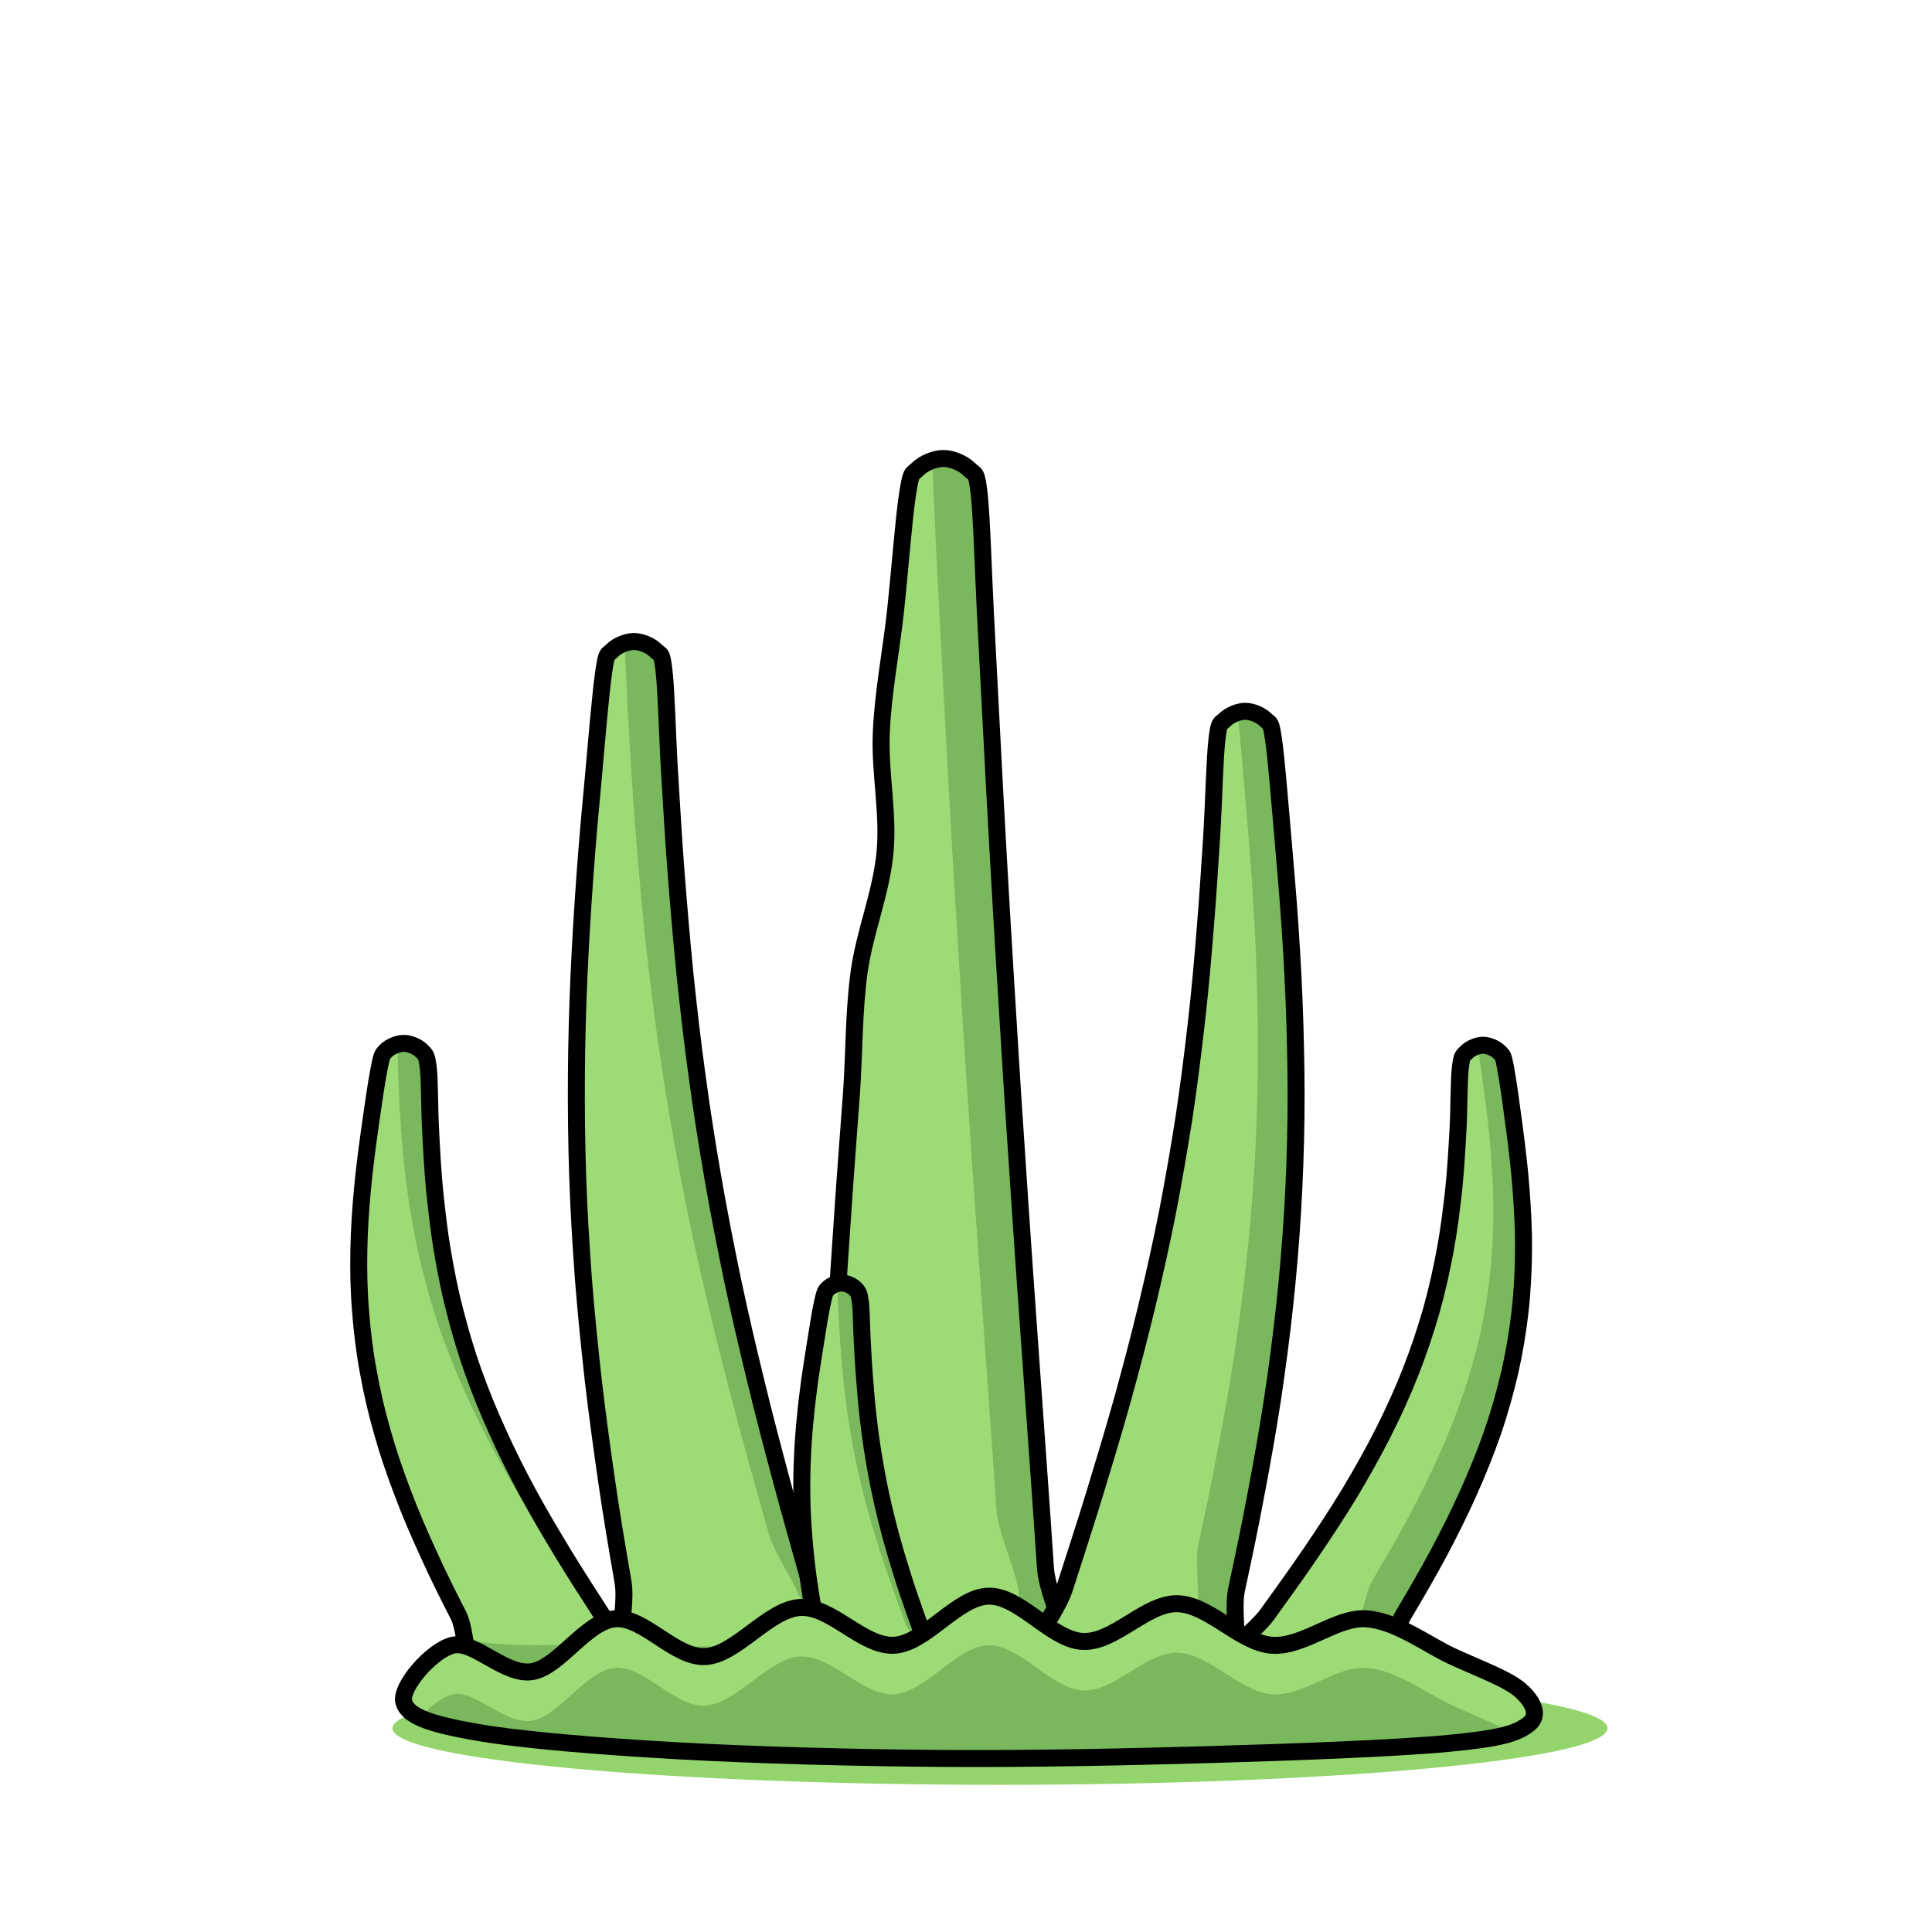
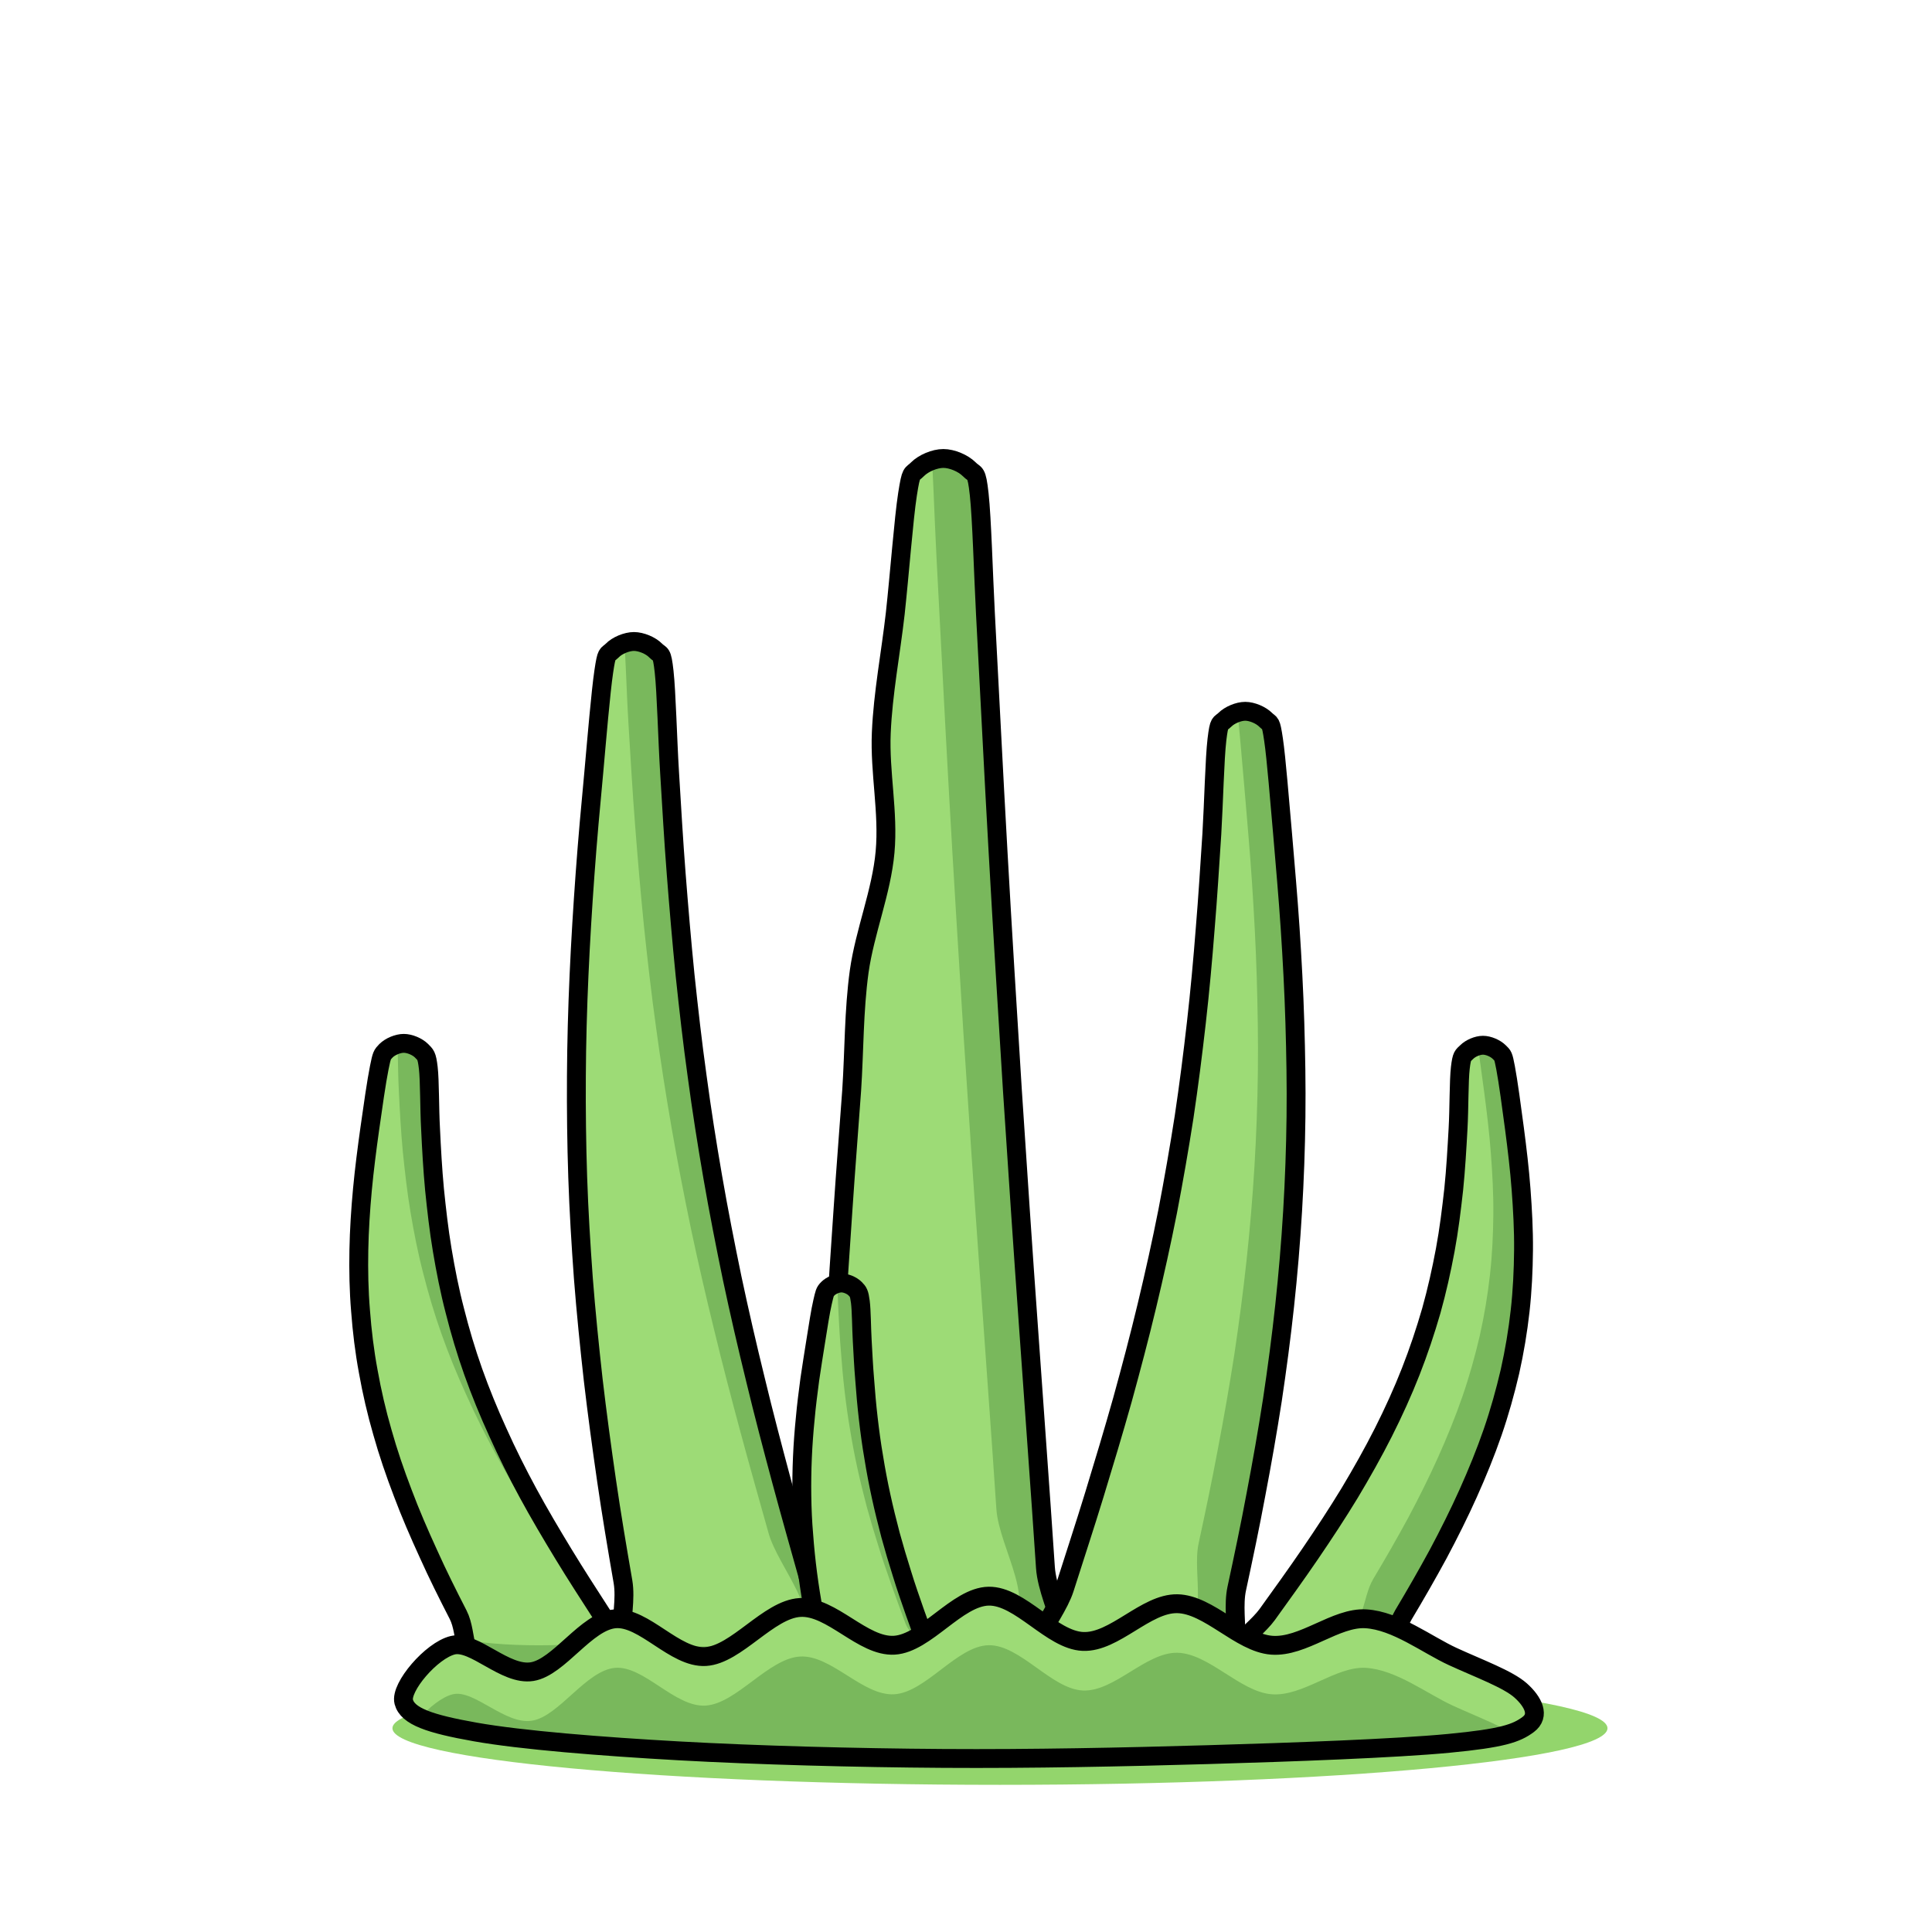
<svg xmlns="http://www.w3.org/2000/svg" width="1024" height="1024" viewBox="0 0 1024 1024">
  <defs>
    <clipPath id="gb2">
      <path d="M434.0,894.0 C413.7,883.5 435.3,851.9 436.2,830.8 C437.1,809.7 438.1,788.7 439.2,767.6 C440.3,746.5 441.5,725.5 442.7,704.4 C444.0,683.3 445.3,662.3 446.8,641.2 C448.2,620.1 449.9,599.1 451.4,578.0 C452.8,556.9 452.5,535.9 455.4,514.8 C458.4,493.7 467.2,472.7 469.1,451.6 C471.0,430.5 466.2,409.5 467.1,388.4 C468.0,367.3 472.1,346.3 474.5,325.2 C476.8,304.1 479.0,274.8 481.0,262.0 C483.0,249.2 483.2,251.9 486.3,248.7 C489.5,245.5 495.4,243.0 500.0,243.0 C504.6,243.0 510.5,245.5 513.7,248.7 C516.8,251.9 517.6,249.2 519.0,262.0 C520.4,274.8 521.2,304.1 522.3,325.2 C523.4,346.3 524.5,367.3 525.6,388.4 C526.7,409.5 527.8,430.5 529.0,451.6 C530.2,472.7 531.4,493.7 532.7,514.8 C534.0,535.9 535.3,556.9 536.6,578.0 C538.0,599.1 539.4,620.1 540.8,641.2 C542.2,662.3 543.7,683.3 545.2,704.4 C546.7,725.5 548.2,746.5 549.7,767.6 C551.2,788.7 552.7,809.7 554.1,830.8 C555.5,851.9 578.0,883.5 558.0,894.0 C538.0,904.5 454.3,904.5 434.0,894.0 Z" />
    </clipPath>
    <clipPath id="gb1">
      <path d="M340.0,892.0 C321.0,883.1 333.2,856.3 330.2,838.4 C327.1,820.5 324.1,802.7 321.5,784.8 C318.9,766.9 316.5,749.1 314.4,731.2 C312.4,713.3 310.6,695.5 309.2,677.6 C307.9,659.7 306.8,641.9 306.2,624.0 C305.6,606.1 305.4,588.3 305.5,570.4 C305.6,552.5 306.1,534.7 306.9,516.8 C307.7,498.9 308.8,481.1 310.1,463.2 C311.4,445.3 313.0,427.5 314.7,409.6 C316.3,391.7 318.4,366.8 320.0,356.0 C321.6,345.2 321.8,347.5 324.5,344.8 C327.1,342.1 332.2,340.0 336.0,340.0 C339.8,340.0 344.9,342.1 347.5,344.8 C350.2,347.5 350.8,345.2 352.0,356.0 C353.2,366.8 353.8,391.7 354.9,409.6 C356.0,427.5 357.0,445.3 358.4,463.2 C359.8,481.1 361.3,498.9 363.1,516.8 C365.0,534.7 367.0,552.5 369.5,570.4 C371.9,588.3 374.7,606.1 377.8,624.0 C380.9,641.9 384.4,659.7 388.1,677.6 C391.9,695.5 396.0,713.3 400.4,731.2 C404.7,749.1 409.4,766.9 414.2,784.8 C419.0,802.7 424.1,820.5 429.1,838.4 C434.0,856.3 458.8,883.1 444.0,892.0 C429.2,900.9 359.0,900.9 340.0,892.0 Z" />
    </clipPath>
    <clipPath id="gb3">
      <path d="M548.0,892.0 C534.7,883.7 558.8,858.7 564.2,842.0 C569.5,825.3 575.0,808.7 580.1,792.0 C585.2,775.3 590.2,758.7 594.9,742.0 C599.5,725.3 603.9,708.7 607.9,692.0 C611.9,675.3 615.6,658.7 618.9,642.0 C622.1,625.3 625.0,608.7 627.6,592.0 C630.1,575.3 632.2,558.7 634.1,542.0 C636.0,525.3 637.5,508.7 638.8,492.0 C640.2,475.3 641.2,458.7 642.3,442.0 C643.3,425.3 643.8,402.1 645.0,392.0 C646.2,381.9 646.7,384.0 649.2,381.5 C651.7,379.0 656.4,377.0 660.0,377.0 C663.6,377.0 668.3,379.0 670.8,381.5 C673.3,384.0 673.5,381.9 675.0,392.0 C676.5,402.1 678.3,425.3 679.8,442.0 C681.2,458.7 682.7,475.3 683.8,492.0 C684.9,508.7 685.8,525.3 686.3,542.0 C686.8,558.7 687.1,575.3 686.9,592.0 C686.7,608.7 686.1,625.3 685.1,642.0 C684.1,658.7 682.7,675.3 680.9,692.0 C679.1,708.7 676.9,725.3 674.4,742.0 C671.8,758.7 668.9,775.3 665.7,792.0 C662.6,808.7 659.1,825.3 655.5,842.0 C651.9,858.7 661.9,883.7 644.0,892.0 C626.1,900.3 561.3,900.3 548.0,892.0 Z" />
    </clipPath>
    <clipPath id="gb0">
      <path d="M260.0,888.0 C243.8,882.6 248.3,866.5 242.8,855.8 C237.3,845.1 231.9,834.3 227.1,823.6 C222.2,812.9 217.5,802.1 213.5,791.4 C209.4,780.7 205.7,769.9 202.7,759.2 C199.6,748.5 197.1,737.7 195.2,727.0 C193.2,716.3 191.9,705.5 191.1,694.8 C190.2,684.1 190.0,673.3 190.2,662.6 C190.4,651.9 191.1,641.1 192.1,630.4 C193.1,619.7 194.5,608.9 196.0,598.2 C197.5,587.5 199.6,572.9 201.0,566.0 C202.4,559.1 202.5,559.1 204.6,556.9 C206.8,554.7 210.9,553.0 214.0,553.0 C217.1,553.0 221.2,554.7 223.4,556.9 C225.5,559.1 226.2,559.1 227.0,566.0 C227.8,572.9 227.6,587.5 228.2,598.2 C228.7,608.9 229.3,619.7 230.3,630.4 C231.4,641.1 232.6,651.9 234.4,662.6 C236.2,673.3 238.3,684.1 241.1,694.8 C243.8,705.5 247.0,716.3 250.8,727.0 C254.6,737.7 259.0,748.5 263.9,759.2 C268.7,769.9 274.1,780.7 279.9,791.4 C285.7,802.1 292.1,812.9 298.6,823.6 C305.1,834.3 312.1,845.1 319.0,855.8 C325.9,866.5 349.8,882.6 340.0,888.0 C330.2,893.4 276.2,893.4 260.0,888.0 Z" />
    </clipPath>
    <clipPath id="gb4">
      <path d="M648.0,888.0 C639.3,882.6 663.8,866.5 671.6,855.8 C679.3,845.1 687.1,834.3 694.4,823.6 C701.7,812.9 708.8,802.1 715.3,791.4 C721.7,780.7 727.8,769.9 733.2,759.2 C738.6,748.5 743.5,737.7 747.7,727.0 C751.9,716.3 755.5,705.5 758.6,694.8 C761.6,684.1 764.0,673.3 766.0,662.6 C768.0,651.9 769.3,641.1 770.5,630.4 C771.6,619.7 772.2,608.9 772.8,598.2 C773.4,587.5 773.2,572.8 774.0,566.0 C774.8,559.2 775.4,559.6 777.4,557.6 C779.4,555.6 783.1,554.0 786.0,554.0 C788.9,554.0 792.6,555.6 794.6,557.6 C796.6,559.6 796.7,559.2 798.0,566.0 C799.3,572.8 801.3,587.5 802.7,598.2 C804.1,608.9 805.4,619.7 806.2,630.4 C807.0,641.1 807.6,651.9 807.5,662.6 C807.4,673.3 806.9,684.1 805.7,694.8 C804.5,705.5 802.7,716.3 800.3,727.0 C797.8,737.7 794.8,748.5 791.1,759.2 C787.4,769.9 783.0,780.7 778.2,791.4 C773.4,802.1 768.0,812.9 762.3,823.6 C756.5,834.3 750.3,845.1 743.9,855.8 C737.5,866.5 740.0,882.6 724.0,888.0 C708.0,893.4 656.7,893.4 648.0,888.0 Z" />
    </clipPath>
    <clipPath id="gb5">
      <path d="M440.0,896.0 C429.2,892.6 436.8,882.3 435.3,875.4 C433.9,868.5 432.5,861.7 431.3,854.8 C430.1,847.9 429.0,841.1 428.1,834.2 C427.2,827.3 426.5,820.5 426.0,813.6 C425.4,806.7 425.1,799.9 425.0,793.0 C424.9,786.1 425.0,779.3 425.3,772.4 C425.6,765.5 426.1,758.7 426.8,751.8 C427.4,744.9 428.3,738.1 429.2,731.2 C430.2,724.3 431.3,717.5 432.4,710.6 C433.5,703.7 434.9,694.6 436.0,690.0 C437.1,685.4 437.1,684.7 438.8,683.0 C440.5,681.3 443.6,680.0 446.0,680.0 C448.4,680.0 451.5,681.3 453.2,683.0 C454.9,684.7 455.4,685.4 456.0,690.0 C456.6,694.6 456.6,703.7 457.0,710.6 C457.4,717.5 457.7,724.3 458.3,731.2 C458.8,738.1 459.4,744.9 460.2,751.8 C461.0,758.7 461.9,765.5 463.1,772.4 C464.2,779.3 465.5,786.1 467.0,793.0 C468.5,799.9 470.2,806.7 472.0,813.6 C473.9,820.5 475.9,827.3 478.1,834.2 C480.2,841.1 482.6,847.9 485.0,854.8 C487.4,861.7 490.0,868.5 492.5,875.4 C495.0,882.3 508.7,892.6 500.0,896.0 C491.3,899.4 450.8,899.4 440.0,896.0 Z" />
    </clipPath>
    <clipPath id="gm">
      <path d="M214.0,902.0 C212.0,894.3 228.7,874.7 240.0,872.0 C251.3,869.3 267.7,888.3 282.0,886.0 C296.3,883.7 310.7,859.3 326.0,858.0 C341.3,856.7 357.7,879.0 374.0,878.0 C390.3,877.0 407.3,853.0 424.0,852.0 C440.7,851.0 457.3,873.0 474.0,872.0 C490.7,871.0 507.3,846.3 524.0,846.0 C540.7,845.7 557.3,869.3 574.0,870.0 C590.7,870.7 607.3,849.7 624.0,850.0 C640.7,850.3 657.3,870.7 674.0,872.0 C690.7,873.3 708.0,857.0 724.0,858.0 C740.0,859.0 756.3,871.7 770.0,878.0 C783.7,884.3 799.3,890.0 806.0,896.0 C812.7,902.0 816.3,909.3 810.0,914.0 C803.7,918.7 796.3,921.3 768.0,924.0 C739.7,926.7 684.7,928.7 640.0,930.0 C595.3,931.3 546.7,932.3 500.0,932.0 C453.3,931.7 401.3,930.3 360.0,928.0 C318.7,925.7 276.3,922.3 252.0,918.0 C227.7,913.7 216.0,909.7 214.0,902.0 Z" />
    </clipPath>
  </defs>
  <ellipse cx="530" cy="916" rx="322" ry="30" fill="#93d56c" />
  <path d="M434.0,894.0 C413.7,883.5 435.3,851.9 436.2,830.8 C437.1,809.7 438.1,788.7 439.2,767.6 C440.3,746.5 441.5,725.5 442.7,704.4 C444.0,683.3 445.3,662.3 446.8,641.2 C448.2,620.1 449.9,599.1 451.4,578.0 C452.8,556.9 452.5,535.9 455.4,514.8 C458.4,493.7 467.2,472.7 469.1,451.6 C471.0,430.5 466.2,409.5 467.1,388.4 C468.0,367.3 472.1,346.3 474.5,325.2 C476.8,304.1 479.0,274.8 481.0,262.0 C483.0,249.2 483.2,251.9 486.3,248.7 C489.5,245.5 495.4,243.0 500.0,243.0 C504.6,243.0 510.5,245.5 513.7,248.7 C516.8,251.9 517.6,249.2 519.0,262.0 C520.4,274.8 521.2,304.1 522.3,325.2 C523.4,346.3 524.5,367.3 525.6,388.4 C526.7,409.5 527.8,430.5 529.0,451.6 C530.2,472.7 531.4,493.7 532.7,514.8 C534.0,535.9 535.3,556.9 536.6,578.0 C538.0,599.1 539.4,620.1 540.8,641.2 C542.2,662.3 543.7,683.3 545.2,704.4 C546.7,725.5 548.2,746.5 549.7,767.6 C551.2,788.7 552.7,809.7 554.1,830.8 C555.5,851.9 578.0,883.5 558.0,894.0 C538.0,904.5 454.3,904.5 434.0,894.0 Z" fill="#79b85c" />
  <g clip-path="url(#gb2)">
    <path d="M434.0,894.0 C413.7,883.5 435.3,851.9 436.2,830.8 C437.1,809.7 438.1,788.7 439.2,767.6 C440.3,746.5 441.5,725.5 442.7,704.4 C444.0,683.3 445.3,662.3 446.8,641.2 C448.2,620.1 449.9,599.1 451.4,578.0 C452.8,556.9 452.5,535.9 455.4,514.8 C458.4,493.7 467.2,472.7 469.1,451.6 C471.0,430.5 466.2,409.5 467.1,388.4 C468.0,367.3 472.1,346.3 474.5,325.2 C476.8,304.1 479.0,274.8 481.0,262.0 C483.0,249.2 483.2,251.9 486.3,248.7 C489.5,245.5 495.4,243.0 500.0,243.0 C504.6,243.0 510.5,245.5 513.7,248.7 C516.8,251.9 517.6,249.2 519.0,262.0 C520.4,274.8 521.2,304.1 522.3,325.2 C523.4,346.3 524.5,367.3 525.6,388.4 C526.7,409.5 527.8,430.5 529.0,451.6 C530.2,472.7 531.4,493.7 532.7,514.8 C534.0,535.9 535.3,556.9 536.6,578.0 C538.0,599.1 539.4,620.1 540.8,641.2 C542.2,662.3 543.7,683.3 545.2,704.4 C546.7,725.5 548.2,746.5 549.7,767.6 C551.2,788.7 552.7,809.7 554.1,830.8 C555.5,851.9 578.0,883.5 558.0,894.0 C538.0,904.5 454.3,904.5 434.0,894.0 Z" fill="#9ddb76" transform="translate(-26.0,-31.0)" />
  </g>
-   <path d="M434.0,894.0 C413.7,883.5 435.3,851.9 436.2,830.8 C437.1,809.7 438.1,788.7 439.2,767.6 C440.3,746.5 441.5,725.5 442.7,704.4 C444.0,683.3 445.3,662.3 446.8,641.2 C448.2,620.1 449.9,599.1 451.4,578.0 C452.8,556.9 452.5,535.9 455.4,514.8 C458.4,493.7 467.2,472.7 469.1,451.6 C471.0,430.5 466.2,409.5 467.1,388.4 C468.0,367.3 472.1,346.3 474.5,325.2 C476.8,304.1 479.0,274.8 481.0,262.0 C483.0,249.2 483.2,251.9 486.3,248.7 C489.5,245.5 495.4,243.0 500.0,243.0 C504.6,243.0 510.5,245.5 513.7,248.7 C516.8,251.9 517.6,249.2 519.0,262.0 C520.4,274.8 521.2,304.1 522.3,325.2 C523.4,346.3 524.5,367.3 525.6,388.4 C526.7,409.5 527.8,430.5 529.0,451.6 C530.2,472.7 531.4,493.7 532.7,514.8 C534.0,535.9 535.3,556.9 536.6,578.0 C538.0,599.1 539.4,620.1 540.8,641.2 C542.2,662.3 543.7,683.3 545.2,704.4 C546.7,725.5 548.2,746.5 549.7,767.6 C551.2,788.7 552.7,809.7 554.1,830.8 C555.5,851.9 578.0,883.5 558.0,894.0 C538.0,904.5 454.3,904.5 434.0,894.0 Z" fill="none" stroke="#000000" stroke-width="9" stroke-linejoin="round" stroke-linecap="round" />
+   <path d="M434.0,894.0 C413.7,883.5 435.3,851.9 436.2,830.8 C437.1,809.7 438.1,788.7 439.2,767.6 C440.3,746.5 441.5,725.5 442.7,704.4 C444.0,683.3 445.3,662.3 446.8,641.2 C448.2,620.1 449.9,599.1 451.4,578.0 C452.8,556.9 452.5,535.9 455.4,514.8 C458.4,493.7 467.2,472.7 469.1,451.6 C471.0,430.5 466.2,409.5 467.1,388.4 C468.0,367.3 472.1,346.3 474.5,325.2 C476.8,304.1 479.0,274.8 481.0,262.0 C483.0,249.2 483.2,251.9 486.3,248.7 C489.5,245.5 495.4,243.0 500.0,243.0 C504.6,243.0 510.5,245.5 513.7,248.7 C516.8,251.9 517.6,249.2 519.0,262.0 C520.4,274.8 521.2,304.1 522.3,325.2 C523.4,346.3 524.5,367.3 525.6,388.4 C526.7,409.5 527.8,430.5 529.0,451.6 C530.2,472.7 531.4,493.7 532.7,514.8 C534.0,535.9 535.3,556.9 536.6,578.0 C538.0,599.1 539.4,620.1 540.8,641.2 C542.2,662.3 543.7,683.3 545.2,704.4 C546.7,725.5 548.2,746.5 549.7,767.6 C551.2,788.7 552.7,809.7 554.1,830.8 C555.5,851.9 578.0,883.5 558.0,894.0 C538.0,904.5 454.3,904.5 434.0,894.0 Z" fill="none" stroke="#000000" stroke-width="10" stroke-linejoin="round" stroke-linecap="round" />
  <path d="M340.0,892.0 C321.0,883.1 333.2,856.3 330.2,838.4 C327.1,820.5 324.1,802.7 321.5,784.8 C318.9,766.9 316.5,749.1 314.4,731.2 C312.4,713.3 310.6,695.5 309.2,677.6 C307.9,659.7 306.8,641.9 306.2,624.0 C305.6,606.1 305.4,588.3 305.5,570.4 C305.6,552.5 306.1,534.7 306.9,516.8 C307.7,498.9 308.8,481.1 310.1,463.2 C311.4,445.3 313.0,427.5 314.7,409.6 C316.3,391.7 318.4,366.8 320.0,356.0 C321.6,345.2 321.8,347.5 324.5,344.8 C327.1,342.1 332.2,340.0 336.0,340.0 C339.8,340.0 344.9,342.1 347.5,344.8 C350.2,347.5 350.8,345.2 352.0,356.0 C353.2,366.8 353.8,391.7 354.9,409.6 C356.0,427.5 357.0,445.3 358.4,463.2 C359.8,481.1 361.3,498.9 363.1,516.8 C365.0,534.7 367.0,552.5 369.5,570.4 C371.9,588.3 374.7,606.1 377.8,624.0 C380.9,641.9 384.4,659.7 388.1,677.6 C391.9,695.5 396.0,713.3 400.4,731.2 C404.7,749.1 409.4,766.9 414.2,784.8 C419.0,802.7 424.1,820.5 429.1,838.4 C434.0,856.3 458.8,883.1 444.0,892.0 C429.2,900.9 359.0,900.9 340.0,892.0 Z" fill="#79b85c" />
  <g clip-path="url(#gb1)">
    <path d="M340.0,892.0 C321.0,883.1 333.2,856.3 330.2,838.4 C327.1,820.5 324.1,802.7 321.5,784.8 C318.9,766.9 316.5,749.1 314.4,731.2 C312.4,713.3 310.6,695.5 309.2,677.6 C307.9,659.7 306.8,641.9 306.2,624.0 C305.6,606.1 305.4,588.3 305.5,570.4 C305.6,552.5 306.1,534.7 306.9,516.8 C307.7,498.9 308.8,481.1 310.1,463.2 C311.4,445.3 313.0,427.5 314.7,409.6 C316.3,391.7 318.4,366.8 320.0,356.0 C321.6,345.2 321.8,347.5 324.5,344.8 C327.1,342.1 332.2,340.0 336.0,340.0 C339.8,340.0 344.9,342.1 347.5,344.8 C350.2,347.5 350.8,345.2 352.0,356.0 C353.2,366.8 353.8,391.7 354.9,409.6 C356.0,427.5 357.0,445.3 358.4,463.2 C359.8,481.1 361.3,498.9 363.1,516.8 C365.0,534.7 367.0,552.5 369.5,570.4 C371.9,588.3 374.7,606.1 377.8,624.0 C380.9,641.9 384.4,659.7 388.1,677.6 C391.9,695.5 396.0,713.3 400.4,731.2 C404.7,749.1 409.4,766.9 414.2,784.8 C419.0,802.7 424.1,820.5 429.1,838.4 C434.0,856.3 458.8,883.1 444.0,892.0 C429.2,900.9 359.0,900.9 340.0,892.0 Z" fill="#9ddb76" transform="translate(-21.8,-26.0)" />
  </g>
-   <path d="M340.0,892.0 C321.0,883.1 333.2,856.3 330.2,838.4 C327.1,820.5 324.1,802.7 321.5,784.8 C318.9,766.9 316.5,749.1 314.4,731.2 C312.4,713.3 310.6,695.5 309.2,677.6 C307.9,659.7 306.8,641.9 306.2,624.0 C305.6,606.1 305.4,588.3 305.5,570.4 C305.6,552.5 306.1,534.7 306.9,516.8 C307.7,498.9 308.8,481.1 310.1,463.2 C311.4,445.3 313.0,427.5 314.7,409.6 C316.3,391.7 318.4,366.8 320.0,356.0 C321.6,345.2 321.8,347.5 324.5,344.8 C327.1,342.1 332.2,340.0 336.0,340.0 C339.8,340.0 344.9,342.1 347.5,344.8 C350.2,347.5 350.8,345.2 352.0,356.0 C353.2,366.8 353.8,391.7 354.9,409.6 C356.0,427.5 357.0,445.3 358.4,463.2 C359.8,481.1 361.3,498.9 363.1,516.8 C365.0,534.7 367.0,552.5 369.5,570.4 C371.9,588.3 374.7,606.1 377.8,624.0 C380.9,641.9 384.4,659.7 388.1,677.6 C391.9,695.5 396.0,713.3 400.4,731.2 C404.7,749.1 409.4,766.9 414.2,784.8 C419.0,802.7 424.1,820.5 429.1,838.4 C434.0,856.3 458.8,883.1 444.0,892.0 C429.2,900.9 359.0,900.9 340.0,892.0 Z" fill="none" stroke="#000000" stroke-width="9" stroke-linejoin="round" stroke-linecap="round" />
+   <path d="M340.0,892.0 C321.0,883.1 333.2,856.3 330.2,838.4 C327.1,820.5 324.1,802.7 321.5,784.8 C318.9,766.9 316.5,749.1 314.4,731.2 C312.4,713.3 310.6,695.5 309.2,677.6 C307.9,659.7 306.8,641.9 306.2,624.0 C305.6,606.1 305.4,588.3 305.5,570.4 C305.6,552.5 306.1,534.7 306.9,516.8 C307.7,498.9 308.8,481.1 310.1,463.2 C311.4,445.3 313.0,427.5 314.7,409.6 C316.3,391.7 318.4,366.8 320.0,356.0 C321.6,345.2 321.8,347.5 324.5,344.8 C327.1,342.1 332.2,340.0 336.0,340.0 C339.8,340.0 344.9,342.1 347.5,344.8 C350.2,347.5 350.8,345.2 352.0,356.0 C353.2,366.8 353.8,391.7 354.9,409.6 C356.0,427.5 357.0,445.3 358.4,463.2 C359.8,481.1 361.3,498.9 363.1,516.8 C365.0,534.7 367.0,552.5 369.5,570.4 C371.9,588.3 374.7,606.1 377.8,624.0 C380.9,641.9 384.4,659.7 388.1,677.6 C391.9,695.5 396.0,713.3 400.4,731.2 C404.7,749.1 409.4,766.9 414.2,784.8 C419.0,802.7 424.1,820.5 429.1,838.4 C434.0,856.3 458.8,883.1 444.0,892.0 C429.2,900.9 359.0,900.9 340.0,892.0 Z" fill="none" stroke="#000000" stroke-width="10" stroke-linejoin="round" stroke-linecap="round" />
  <path d="M548.0,892.0 C534.7,883.7 558.8,858.7 564.2,842.0 C569.5,825.3 575.0,808.7 580.1,792.0 C585.2,775.3 590.2,758.7 594.9,742.0 C599.5,725.3 603.9,708.7 607.9,692.0 C611.9,675.3 615.6,658.7 618.9,642.0 C622.1,625.3 625.0,608.7 627.6,592.0 C630.1,575.3 632.2,558.7 634.1,542.0 C636.0,525.3 637.5,508.7 638.8,492.0 C640.2,475.3 641.2,458.7 642.3,442.0 C643.3,425.3 643.8,402.1 645.0,392.0 C646.2,381.9 646.7,384.0 649.2,381.5 C651.7,379.0 656.4,377.0 660.0,377.0 C663.6,377.0 668.3,379.0 670.8,381.5 C673.3,384.0 673.5,381.9 675.0,392.0 C676.5,402.1 678.3,425.3 679.8,442.0 C681.2,458.7 682.7,475.3 683.8,492.0 C684.9,508.7 685.8,525.3 686.3,542.0 C686.8,558.7 687.1,575.3 686.9,592.0 C686.7,608.7 686.1,625.3 685.1,642.0 C684.1,658.7 682.7,675.3 680.9,692.0 C679.1,708.7 676.9,725.3 674.4,742.0 C671.8,758.7 668.9,775.3 665.7,792.0 C662.6,808.7 659.1,825.3 655.5,842.0 C651.9,858.7 661.9,883.7 644.0,892.0 C626.1,900.3 561.3,900.3 548.0,892.0 Z" fill="#79b85c" />
  <g clip-path="url(#gb3)">
    <path d="M548.0,892.0 C534.7,883.7 558.8,858.7 564.2,842.0 C569.5,825.3 575.0,808.7 580.1,792.0 C585.2,775.3 590.2,758.7 594.9,742.0 C599.5,725.3 603.9,708.7 607.9,692.0 C611.9,675.3 615.6,658.7 618.9,642.0 C622.1,625.3 625.0,608.7 627.6,592.0 C630.1,575.3 632.2,558.7 634.1,542.0 C636.0,525.3 637.5,508.7 638.8,492.0 C640.2,475.3 641.2,458.7 642.3,442.0 C643.3,425.3 643.8,402.1 645.0,392.0 C646.2,381.9 646.7,384.0 649.2,381.5 C651.7,379.0 656.4,377.0 660.0,377.0 C663.6,377.0 668.3,379.0 670.8,381.5 C673.3,384.0 673.5,381.9 675.0,392.0 C676.5,402.1 678.3,425.3 679.8,442.0 C681.2,458.7 682.7,475.3 683.8,492.0 C684.9,508.7 685.8,525.3 686.3,542.0 C686.8,558.7 687.1,575.3 686.9,592.0 C686.7,608.7 686.1,625.3 685.1,642.0 C684.1,658.7 682.7,675.3 680.9,692.0 C679.1,708.7 676.9,725.3 674.4,742.0 C671.8,758.7 668.9,775.3 665.7,792.0 C662.6,808.7 659.1,825.3 655.5,842.0 C651.9,858.7 661.9,883.7 644.0,892.0 C626.1,900.3 561.3,900.3 548.0,892.0 Z" fill="#9ddb76" transform="translate(-20.2,-24.0)" />
  </g>
-   <path d="M548.0,892.0 C534.7,883.7 558.8,858.7 564.2,842.0 C569.5,825.3 575.0,808.7 580.1,792.0 C585.2,775.3 590.2,758.7 594.9,742.0 C599.5,725.3 603.9,708.7 607.9,692.0 C611.9,675.3 615.6,658.7 618.9,642.0 C622.1,625.3 625.0,608.7 627.6,592.0 C630.1,575.3 632.2,558.7 634.1,542.0 C636.0,525.3 637.5,508.7 638.8,492.0 C640.2,475.3 641.2,458.7 642.3,442.0 C643.3,425.3 643.8,402.1 645.0,392.0 C646.2,381.9 646.7,384.0 649.2,381.5 C651.7,379.0 656.4,377.0 660.0,377.0 C663.6,377.0 668.3,379.0 670.8,381.5 C673.3,384.0 673.5,381.9 675.0,392.0 C676.5,402.1 678.3,425.3 679.8,442.0 C681.2,458.7 682.7,475.3 683.8,492.0 C684.9,508.7 685.8,525.3 686.3,542.0 C686.8,558.7 687.1,575.3 686.9,592.0 C686.7,608.7 686.1,625.3 685.1,642.0 C684.1,658.7 682.7,675.3 680.9,692.0 C679.1,708.7 676.9,725.3 674.4,742.0 C671.8,758.7 668.9,775.3 665.7,792.0 C662.6,808.7 659.1,825.3 655.5,842.0 C651.9,858.7 661.9,883.7 644.0,892.0 C626.1,900.3 561.3,900.3 548.0,892.0 Z" fill="none" stroke="#000000" stroke-width="9" stroke-linejoin="round" stroke-linecap="round" />
+   <path d="M548.0,892.0 C534.7,883.7 558.8,858.7 564.2,842.0 C569.5,825.3 575.0,808.7 580.1,792.0 C585.2,775.3 590.2,758.7 594.9,742.0 C599.5,725.3 603.9,708.7 607.9,692.0 C611.9,675.3 615.6,658.7 618.9,642.0 C622.1,625.3 625.0,608.7 627.6,592.0 C630.1,575.3 632.2,558.7 634.1,542.0 C636.0,525.3 637.5,508.7 638.8,492.0 C640.2,475.3 641.2,458.7 642.3,442.0 C643.3,425.3 643.8,402.1 645.0,392.0 C646.2,381.9 646.7,384.0 649.2,381.5 C651.7,379.0 656.4,377.0 660.0,377.0 C663.6,377.0 668.3,379.0 670.8,381.5 C673.3,384.0 673.5,381.9 675.0,392.0 C676.5,402.1 678.3,425.3 679.8,442.0 C681.2,458.7 682.7,475.3 683.8,492.0 C684.9,508.7 685.8,525.3 686.3,542.0 C686.8,558.7 687.1,575.3 686.9,592.0 C686.7,608.7 686.1,625.3 685.1,642.0 C684.1,658.7 682.7,675.3 680.9,692.0 C679.1,708.7 676.9,725.3 674.4,742.0 C671.8,758.7 668.9,775.3 665.7,792.0 C662.6,808.7 659.1,825.3 655.5,842.0 C651.9,858.7 661.9,883.7 644.0,892.0 C626.1,900.3 561.3,900.3 548.0,892.0 Z" fill="none" stroke="#000000" stroke-width="10" stroke-linejoin="round" stroke-linecap="round" />
  <path d="M260.0,888.0 C243.8,882.6 248.3,866.5 242.8,855.8 C237.3,845.1 231.9,834.3 227.1,823.6 C222.2,812.9 217.5,802.1 213.5,791.4 C209.4,780.7 205.7,769.9 202.7,759.2 C199.6,748.5 197.1,737.7 195.2,727.0 C193.2,716.3 191.9,705.5 191.1,694.8 C190.2,684.1 190.0,673.3 190.2,662.6 C190.4,651.9 191.1,641.1 192.1,630.4 C193.1,619.7 194.5,608.9 196.0,598.2 C197.5,587.5 199.6,572.9 201.0,566.0 C202.4,559.1 202.5,559.1 204.6,556.9 C206.8,554.7 210.9,553.0 214.0,553.0 C217.1,553.0 221.2,554.7 223.4,556.9 C225.5,559.1 226.2,559.1 227.0,566.0 C227.8,572.9 227.6,587.5 228.2,598.2 C228.7,608.9 229.3,619.7 230.3,630.4 C231.4,641.1 232.6,651.9 234.4,662.6 C236.2,673.3 238.3,684.1 241.1,694.8 C243.8,705.5 247.0,716.3 250.8,727.0 C254.6,737.7 259.0,748.5 263.9,759.2 C268.7,769.9 274.1,780.7 279.9,791.4 C285.7,802.1 292.1,812.9 298.6,823.6 C305.1,834.3 312.1,845.1 319.0,855.8 C325.9,866.5 349.8,882.6 340.0,888.0 C330.2,893.4 276.2,893.4 260.0,888.0 Z" fill="#79b85c" />
  <g clip-path="url(#gb0)">
    <path d="M260.0,888.0 C243.8,882.6 248.3,866.5 242.8,855.8 C237.3,845.1 231.9,834.3 227.1,823.6 C222.2,812.9 217.5,802.1 213.5,791.4 C209.4,780.7 205.7,769.9 202.7,759.2 C199.6,748.5 197.1,737.7 195.2,727.0 C193.2,716.3 191.9,705.5 191.1,694.8 C190.2,684.1 190.0,673.3 190.2,662.6 C190.4,651.9 191.1,641.1 192.1,630.4 C193.1,619.7 194.5,608.9 196.0,598.2 C197.5,587.5 199.6,572.9 201.0,566.0 C202.4,559.1 202.5,559.1 204.6,556.9 C206.8,554.7 210.9,553.0 214.0,553.0 C217.1,553.0 221.2,554.7 223.4,556.9 C225.5,559.1 226.2,559.1 227.0,566.0 C227.8,572.9 227.6,587.5 228.2,598.2 C228.7,608.9 229.3,619.7 230.3,630.4 C231.4,641.1 232.6,651.9 234.4,662.6 C236.2,673.3 238.3,684.1 241.1,694.8 C243.8,705.5 247.0,716.3 250.8,727.0 C254.6,737.7 259.0,748.5 263.9,759.2 C268.7,769.9 274.1,780.7 279.9,791.4 C285.7,802.1 292.1,812.9 298.6,823.6 C305.1,834.3 312.1,845.1 319.0,855.8 C325.9,866.5 349.8,882.6 340.0,888.0 C330.2,893.4 276.2,893.4 260.0,888.0 Z" fill="#9ddb76" transform="translate(-16.8,-20.0)" />
  </g>
-   <path d="M260.0,888.0 C243.8,882.6 248.3,866.5 242.8,855.8 C237.3,845.1 231.9,834.3 227.1,823.6 C222.2,812.9 217.5,802.1 213.5,791.4 C209.4,780.7 205.7,769.9 202.7,759.2 C199.6,748.5 197.1,737.7 195.2,727.0 C193.2,716.3 191.9,705.5 191.1,694.8 C190.2,684.1 190.0,673.3 190.2,662.6 C190.4,651.9 191.1,641.1 192.1,630.4 C193.1,619.7 194.5,608.9 196.0,598.2 C197.5,587.5 199.6,572.9 201.0,566.0 C202.4,559.1 202.5,559.1 204.6,556.9 C206.8,554.7 210.9,553.0 214.0,553.0 C217.1,553.0 221.2,554.7 223.4,556.9 C225.5,559.1 226.2,559.1 227.0,566.0 C227.8,572.9 227.6,587.5 228.2,598.2 C228.7,608.9 229.3,619.7 230.3,630.4 C231.4,641.1 232.6,651.9 234.4,662.6 C236.2,673.3 238.3,684.1 241.1,694.8 C243.8,705.5 247.0,716.3 250.8,727.0 C254.6,737.7 259.0,748.5 263.9,759.2 C268.7,769.9 274.1,780.7 279.9,791.4 C285.7,802.1 292.1,812.9 298.6,823.6 C305.1,834.3 312.1,845.1 319.0,855.8 C325.9,866.5 349.8,882.6 340.0,888.0 C330.2,893.4 276.2,893.4 260.0,888.0 Z" fill="none" stroke="#000000" stroke-width="9" stroke-linejoin="round" stroke-linecap="round" />
+   <path d="M260.0,888.0 C243.8,882.6 248.3,866.5 242.8,855.8 C237.3,845.1 231.9,834.3 227.1,823.6 C222.2,812.9 217.5,802.1 213.5,791.4 C209.4,780.7 205.7,769.9 202.7,759.2 C199.6,748.5 197.1,737.7 195.2,727.0 C193.2,716.3 191.9,705.5 191.1,694.8 C190.2,684.1 190.0,673.3 190.2,662.6 C190.4,651.9 191.1,641.1 192.1,630.4 C193.1,619.7 194.5,608.9 196.0,598.2 C197.5,587.5 199.6,572.9 201.0,566.0 C202.4,559.1 202.5,559.1 204.6,556.9 C206.8,554.7 210.9,553.0 214.0,553.0 C217.1,553.0 221.2,554.7 223.4,556.9 C225.5,559.1 226.2,559.1 227.0,566.0 C227.8,572.9 227.6,587.5 228.2,598.2 C228.7,608.9 229.3,619.7 230.3,630.4 C231.4,641.1 232.6,651.9 234.4,662.6 C236.2,673.3 238.3,684.1 241.1,694.8 C243.8,705.5 247.0,716.3 250.8,727.0 C254.6,737.7 259.0,748.5 263.9,759.2 C268.7,769.9 274.1,780.7 279.9,791.4 C285.7,802.1 292.1,812.9 298.6,823.6 C305.1,834.3 312.1,845.1 319.0,855.8 C325.9,866.5 349.8,882.6 340.0,888.0 C330.2,893.4 276.2,893.4 260.0,888.0 Z" fill="none" stroke="#000000" stroke-width="10" stroke-linejoin="round" stroke-linecap="round" />
  <path d="M648.0,888.0 C639.3,882.6 663.8,866.5 671.6,855.8 C679.3,845.1 687.1,834.3 694.4,823.6 C701.7,812.9 708.8,802.1 715.3,791.4 C721.7,780.7 727.8,769.9 733.2,759.2 C738.6,748.5 743.5,737.7 747.7,727.0 C751.9,716.3 755.5,705.5 758.6,694.8 C761.6,684.1 764.0,673.3 766.0,662.6 C768.0,651.9 769.3,641.1 770.5,630.4 C771.6,619.7 772.2,608.9 772.8,598.2 C773.4,587.5 773.2,572.8 774.0,566.0 C774.8,559.2 775.4,559.6 777.4,557.6 C779.4,555.6 783.1,554.0 786.0,554.0 C788.9,554.0 792.6,555.6 794.6,557.6 C796.6,559.6 796.7,559.2 798.0,566.0 C799.3,572.8 801.3,587.5 802.7,598.2 C804.1,608.9 805.4,619.7 806.2,630.4 C807.0,641.1 807.6,651.9 807.5,662.6 C807.4,673.3 806.9,684.1 805.7,694.8 C804.5,705.5 802.7,716.3 800.3,727.0 C797.8,737.7 794.8,748.5 791.1,759.2 C787.4,769.9 783.0,780.7 778.2,791.4 C773.4,802.1 768.0,812.9 762.3,823.6 C756.5,834.3 750.3,845.1 743.9,855.8 C737.5,866.5 740.0,882.6 724.0,888.0 C708.0,893.4 656.7,893.4 648.0,888.0 Z" fill="#79b85c" />
  <g clip-path="url(#gb4)">
    <path d="M648.0,888.0 C639.3,882.6 663.8,866.5 671.6,855.8 C679.3,845.1 687.1,834.3 694.4,823.6 C701.7,812.9 708.8,802.1 715.3,791.4 C721.7,780.7 727.8,769.9 733.2,759.2 C738.6,748.5 743.5,737.7 747.7,727.0 C751.9,716.3 755.5,705.5 758.6,694.8 C761.6,684.1 764.0,673.3 766.0,662.6 C768.0,651.9 769.3,641.1 770.5,630.4 C771.6,619.7 772.2,608.9 772.8,598.2 C773.4,587.5 773.2,572.8 774.0,566.0 C774.8,559.2 775.4,559.6 777.4,557.6 C779.4,555.6 783.1,554.0 786.0,554.0 C788.9,554.0 792.6,555.6 794.6,557.6 C796.6,559.6 796.7,559.2 798.0,566.0 C799.3,572.8 801.3,587.5 802.7,598.2 C804.1,608.9 805.4,619.7 806.2,630.4 C807.0,641.1 807.6,651.9 807.5,662.6 C807.4,673.3 806.9,684.1 805.7,694.8 C804.5,705.5 802.7,716.3 800.3,727.0 C797.8,737.7 794.8,748.5 791.1,759.2 C787.4,769.9 783.0,780.7 778.2,791.4 C773.4,802.1 768.0,812.9 762.3,823.6 C756.5,834.3 750.3,845.1 743.9,855.8 C737.5,866.5 740.0,882.6 724.0,888.0 C708.0,893.4 656.7,893.4 648.0,888.0 Z" fill="#9ddb76" transform="translate(-16.0,-19.0)" />
  </g>
-   <path d="M648.0,888.0 C639.3,882.6 663.8,866.5 671.6,855.8 C679.3,845.1 687.1,834.3 694.4,823.6 C701.7,812.9 708.8,802.1 715.3,791.4 C721.7,780.7 727.8,769.9 733.2,759.2 C738.6,748.5 743.5,737.7 747.7,727.0 C751.9,716.3 755.5,705.5 758.6,694.8 C761.6,684.1 764.0,673.3 766.0,662.6 C768.0,651.9 769.3,641.1 770.5,630.4 C771.6,619.7 772.2,608.9 772.8,598.2 C773.4,587.5 773.2,572.8 774.0,566.0 C774.8,559.2 775.4,559.6 777.4,557.6 C779.4,555.6 783.1,554.0 786.0,554.0 C788.9,554.0 792.6,555.6 794.6,557.6 C796.6,559.6 796.7,559.2 798.0,566.0 C799.3,572.8 801.3,587.5 802.7,598.2 C804.1,608.9 805.4,619.7 806.2,630.4 C807.0,641.1 807.6,651.9 807.5,662.6 C807.4,673.3 806.9,684.1 805.7,694.8 C804.5,705.5 802.7,716.3 800.3,727.0 C797.8,737.7 794.8,748.5 791.1,759.2 C787.4,769.9 783.0,780.7 778.2,791.4 C773.4,802.1 768.0,812.9 762.3,823.6 C756.5,834.3 750.3,845.1 743.9,855.8 C737.5,866.5 740.0,882.6 724.0,888.0 C708.0,893.4 656.7,893.4 648.0,888.0 Z" fill="none" stroke="#000000" stroke-width="9" stroke-linejoin="round" stroke-linecap="round" />
+   <path d="M648.0,888.0 C639.3,882.6 663.8,866.5 671.6,855.8 C679.3,845.1 687.1,834.3 694.4,823.6 C701.7,812.9 708.8,802.1 715.3,791.4 C721.7,780.7 727.8,769.9 733.2,759.2 C738.6,748.5 743.5,737.7 747.7,727.0 C751.9,716.3 755.5,705.5 758.6,694.8 C761.6,684.1 764.0,673.3 766.0,662.6 C768.0,651.9 769.3,641.1 770.5,630.4 C771.6,619.7 772.2,608.9 772.8,598.2 C773.4,587.5 773.2,572.8 774.0,566.0 C774.8,559.2 775.4,559.6 777.4,557.6 C779.4,555.6 783.1,554.0 786.0,554.0 C788.9,554.0 792.6,555.6 794.6,557.6 C796.6,559.6 796.7,559.2 798.0,566.0 C799.3,572.8 801.3,587.5 802.7,598.2 C804.1,608.9 805.4,619.7 806.2,630.4 C807.0,641.1 807.6,651.9 807.5,662.6 C807.4,673.3 806.9,684.1 805.7,694.8 C804.5,705.5 802.7,716.3 800.3,727.0 C797.8,737.7 794.8,748.5 791.1,759.2 C787.4,769.9 783.0,780.7 778.2,791.4 C773.4,802.1 768.0,812.9 762.3,823.6 C756.5,834.3 750.3,845.1 743.9,855.8 C737.5,866.5 740.0,882.6 724.0,888.0 C708.0,893.4 656.7,893.4 648.0,888.0 Z" fill="none" stroke="#000000" stroke-width="10" stroke-linejoin="round" stroke-linecap="round" />
  <path d="M440.0,896.0 C429.2,892.6 436.8,882.3 435.3,875.4 C433.9,868.5 432.5,861.7 431.3,854.8 C430.1,847.9 429.0,841.1 428.1,834.2 C427.2,827.3 426.5,820.5 426.0,813.6 C425.4,806.7 425.1,799.9 425.0,793.0 C424.9,786.1 425.0,779.3 425.3,772.4 C425.6,765.5 426.1,758.7 426.8,751.8 C427.4,744.9 428.3,738.1 429.2,731.2 C430.2,724.3 431.3,717.5 432.4,710.6 C433.5,703.7 434.9,694.6 436.0,690.0 C437.1,685.4 437.1,684.7 438.8,683.0 C440.5,681.3 443.6,680.0 446.0,680.0 C448.4,680.0 451.5,681.3 453.2,683.0 C454.9,684.7 455.4,685.4 456.0,690.0 C456.6,694.6 456.6,703.7 457.0,710.6 C457.4,717.5 457.7,724.3 458.3,731.2 C458.8,738.1 459.4,744.9 460.2,751.8 C461.0,758.7 461.9,765.5 463.1,772.4 C464.2,779.3 465.5,786.1 467.0,793.0 C468.5,799.9 470.2,806.7 472.0,813.6 C473.9,820.5 475.9,827.3 478.1,834.2 C480.2,841.1 482.6,847.9 485.0,854.8 C487.4,861.7 490.0,868.5 492.5,875.4 C495.0,882.3 508.7,892.6 500.0,896.0 C491.3,899.4 450.8,899.4 440.0,896.0 Z" fill="#79b85c" />
  <g clip-path="url(#gb5)">
    <path d="M440.0,896.0 C429.2,892.6 436.8,882.3 435.3,875.4 C433.9,868.5 432.5,861.7 431.3,854.8 C430.1,847.9 429.0,841.1 428.1,834.2 C427.2,827.3 426.5,820.5 426.0,813.6 C425.4,806.7 425.1,799.9 425.0,793.0 C424.9,786.1 425.0,779.3 425.3,772.4 C425.6,765.5 426.1,758.7 426.8,751.8 C427.4,744.9 428.3,738.1 429.2,731.2 C430.2,724.3 431.3,717.5 432.4,710.6 C433.5,703.7 434.9,694.6 436.0,690.0 C437.1,685.4 437.1,684.7 438.8,683.0 C440.5,681.3 443.6,680.0 446.0,680.0 C448.4,680.0 451.5,681.3 453.2,683.0 C454.9,684.7 455.4,685.4 456.0,690.0 C456.6,694.6 456.6,703.7 457.0,710.6 C457.4,717.5 457.7,724.3 458.3,731.2 C458.8,738.1 459.4,744.9 460.2,751.8 C461.0,758.7 461.9,765.5 463.1,772.4 C464.2,779.3 465.5,786.1 467.0,793.0 C468.5,799.9 470.2,806.7 472.0,813.6 C473.9,820.5 475.9,827.3 478.1,834.2 C480.2,841.1 482.6,847.9 485.0,854.8 C487.4,861.7 490.0,868.5 492.5,875.4 C495.0,882.3 508.7,892.6 500.0,896.0 C491.3,899.4 450.8,899.4 440.0,896.0 Z" fill="#9ddb76" transform="translate(-12.6,-15.0)" />
  </g>
-   <path d="M440.0,896.0 C429.2,892.6 436.8,882.3 435.3,875.4 C433.9,868.5 432.5,861.7 431.3,854.8 C430.1,847.9 429.0,841.1 428.1,834.2 C427.2,827.3 426.5,820.5 426.0,813.6 C425.4,806.7 425.1,799.9 425.0,793.0 C424.9,786.1 425.0,779.3 425.3,772.4 C425.6,765.5 426.1,758.7 426.8,751.8 C427.4,744.9 428.3,738.1 429.2,731.2 C430.2,724.3 431.3,717.5 432.4,710.6 C433.5,703.7 434.9,694.6 436.0,690.0 C437.1,685.4 437.1,684.7 438.8,683.0 C440.5,681.3 443.6,680.0 446.0,680.0 C448.4,680.0 451.5,681.3 453.2,683.0 C454.9,684.7 455.4,685.4 456.0,690.0 C456.6,694.6 456.6,703.7 457.0,710.6 C457.4,717.5 457.7,724.3 458.3,731.2 C458.8,738.1 459.4,744.9 460.2,751.8 C461.0,758.7 461.9,765.5 463.1,772.4 C464.2,779.3 465.5,786.1 467.0,793.0 C468.5,799.9 470.2,806.7 472.0,813.6 C473.9,820.5 475.9,827.3 478.1,834.2 C480.2,841.1 482.6,847.9 485.0,854.8 C487.4,861.7 490.0,868.5 492.5,875.4 C495.0,882.3 508.7,892.6 500.0,896.0 C491.3,899.4 450.8,899.4 440.0,896.0 Z" fill="none" stroke="#000000" stroke-width="9" stroke-linejoin="round" stroke-linecap="round" />
+   <path d="M440.0,896.0 C429.2,892.6 436.8,882.3 435.3,875.4 C433.9,868.5 432.5,861.7 431.3,854.8 C430.1,847.9 429.0,841.1 428.1,834.2 C427.2,827.3 426.5,820.5 426.0,813.6 C425.4,806.7 425.1,799.9 425.0,793.0 C424.9,786.1 425.0,779.3 425.3,772.4 C425.6,765.5 426.1,758.7 426.8,751.8 C427.4,744.9 428.3,738.1 429.2,731.2 C430.2,724.3 431.3,717.5 432.4,710.6 C433.5,703.7 434.9,694.6 436.0,690.0 C437.1,685.4 437.1,684.7 438.8,683.0 C440.5,681.3 443.6,680.0 446.0,680.0 C448.4,680.0 451.5,681.3 453.2,683.0 C454.9,684.7 455.4,685.4 456.0,690.0 C456.6,694.6 456.6,703.7 457.0,710.6 C457.4,717.5 457.7,724.3 458.3,731.2 C458.8,738.1 459.4,744.9 460.2,751.8 C461.0,758.7 461.9,765.5 463.1,772.4 C464.2,779.3 465.5,786.1 467.0,793.0 C468.5,799.9 470.2,806.7 472.0,813.6 C473.9,820.5 475.9,827.3 478.1,834.2 C480.2,841.1 482.6,847.9 485.0,854.8 C487.4,861.7 490.0,868.5 492.5,875.4 C495.0,882.3 508.7,892.6 500.0,896.0 C491.3,899.4 450.8,899.4 440.0,896.0 Z" fill="none" stroke="#000000" stroke-width="10" stroke-linejoin="round" stroke-linecap="round" />
  <path d="M214.0,902.0 C212.0,894.3 228.7,874.7 240.0,872.0 C251.3,869.3 267.7,888.3 282.0,886.0 C296.3,883.7 310.7,859.3 326.0,858.0 C341.3,856.7 357.7,879.0 374.0,878.0 C390.3,877.0 407.3,853.0 424.0,852.0 C440.7,851.0 457.3,873.0 474.0,872.0 C490.7,871.0 507.3,846.3 524.0,846.0 C540.7,845.7 557.3,869.3 574.0,870.0 C590.7,870.7 607.3,849.7 624.0,850.0 C640.7,850.3 657.3,870.7 674.0,872.0 C690.7,873.3 708.0,857.0 724.0,858.0 C740.0,859.0 756.3,871.7 770.0,878.0 C783.7,884.3 799.3,890.0 806.0,896.0 C812.7,902.0 816.3,909.3 810.0,914.0 C803.7,918.7 796.3,921.3 768.0,924.0 C739.7,926.7 684.7,928.7 640.0,930.0 C595.3,931.3 546.7,932.3 500.0,932.0 C453.3,931.7 401.3,930.3 360.0,928.0 C318.7,925.7 276.3,922.3 252.0,918.0 C227.7,913.7 216.0,909.7 214.0,902.0 Z" fill="#9ddb76" />
  <g clip-path="url(#gm)">
    <path d="M214.0,902.0 C212.0,894.3 228.7,874.7 240.0,872.0 C251.3,869.3 267.7,888.3 282.0,886.0 C296.3,883.7 310.7,859.3 326.0,858.0 C341.3,856.7 357.7,879.0 374.0,878.0 C390.3,877.0 407.3,853.0 424.0,852.0 C440.7,851.0 457.3,873.0 474.0,872.0 C490.7,871.0 507.3,846.3 524.0,846.0 C540.7,845.7 557.3,869.3 574.0,870.0 C590.7,870.7 607.3,849.7 624.0,850.0 C640.7,850.3 657.3,870.7 674.0,872.0 C690.7,873.3 708.0,857.0 724.0,858.0 C740.0,859.0 756.3,871.7 770.0,878.0 C783.7,884.3 799.3,890.0 806.0,896.0 C812.7,902.0 816.3,909.3 810.0,914.0 C803.7,918.7 796.3,921.3 768.0,924.0 C739.7,926.7 684.7,928.7 640.0,930.0 C595.3,931.3 546.7,932.3 500.0,932.0 C453.3,931.7 401.3,930.3 360.0,928.0 C318.7,925.7 276.3,922.3 252.0,918.0 C227.7,913.7 216.0,909.7 214.0,902.0 Z" fill="#79b85c" transform="translate(0.0,26.0)" />
  </g>
-   <path d="M214.0,902.0 C212.0,894.3 228.7,874.7 240.0,872.0 C251.3,869.3 267.7,888.3 282.0,886.0 C296.3,883.7 310.7,859.3 326.0,858.0 C341.3,856.7 357.7,879.0 374.0,878.0 C390.3,877.0 407.3,853.0 424.0,852.0 C440.7,851.0 457.3,873.0 474.0,872.0 C490.7,871.0 507.3,846.3 524.0,846.0 C540.7,845.7 557.3,869.3 574.0,870.0 C590.7,870.7 607.3,849.7 624.0,850.0 C640.7,850.3 657.3,870.7 674.0,872.0 C690.7,873.3 708.0,857.0 724.0,858.0 C740.0,859.0 756.3,871.7 770.0,878.0 C783.7,884.3 799.3,890.0 806.0,896.0 C812.7,902.0 816.3,909.3 810.0,914.0 C803.7,918.7 796.3,921.3 768.0,924.0 C739.7,926.7 684.7,928.7 640.0,930.0 C595.3,931.3 546.7,932.3 500.0,932.0 C453.3,931.7 401.3,930.3 360.0,928.0 C318.7,925.7 276.3,922.3 252.0,918.0 C227.7,913.7 216.0,909.7 214.0,902.0 Z" fill="none" stroke="#000000" stroke-width="9" stroke-linejoin="round" stroke-linecap="round" />
+   <path d="M214.0,902.0 C212.0,894.3 228.7,874.7 240.0,872.0 C251.3,869.3 267.7,888.3 282.0,886.0 C296.3,883.7 310.7,859.3 326.0,858.0 C341.3,856.7 357.7,879.0 374.0,878.0 C390.3,877.0 407.3,853.0 424.0,852.0 C440.7,851.0 457.3,873.0 474.0,872.0 C490.7,871.0 507.3,846.3 524.0,846.0 C540.7,845.7 557.3,869.3 574.0,870.0 C590.7,870.7 607.3,849.7 624.0,850.0 C640.7,850.3 657.3,870.7 674.0,872.0 C690.7,873.3 708.0,857.0 724.0,858.0 C740.0,859.0 756.3,871.7 770.0,878.0 C783.7,884.3 799.3,890.0 806.0,896.0 C812.7,902.0 816.3,909.3 810.0,914.0 C803.7,918.7 796.3,921.3 768.0,924.0 C739.7,926.7 684.7,928.7 640.0,930.0 C595.3,931.3 546.7,932.3 500.0,932.0 C453.3,931.7 401.3,930.3 360.0,928.0 C318.7,925.7 276.3,922.3 252.0,918.0 C227.7,913.7 216.0,909.7 214.0,902.0 Z" fill="none" stroke="#000000" stroke-width="10" stroke-linejoin="round" stroke-linecap="round" />
</svg>
